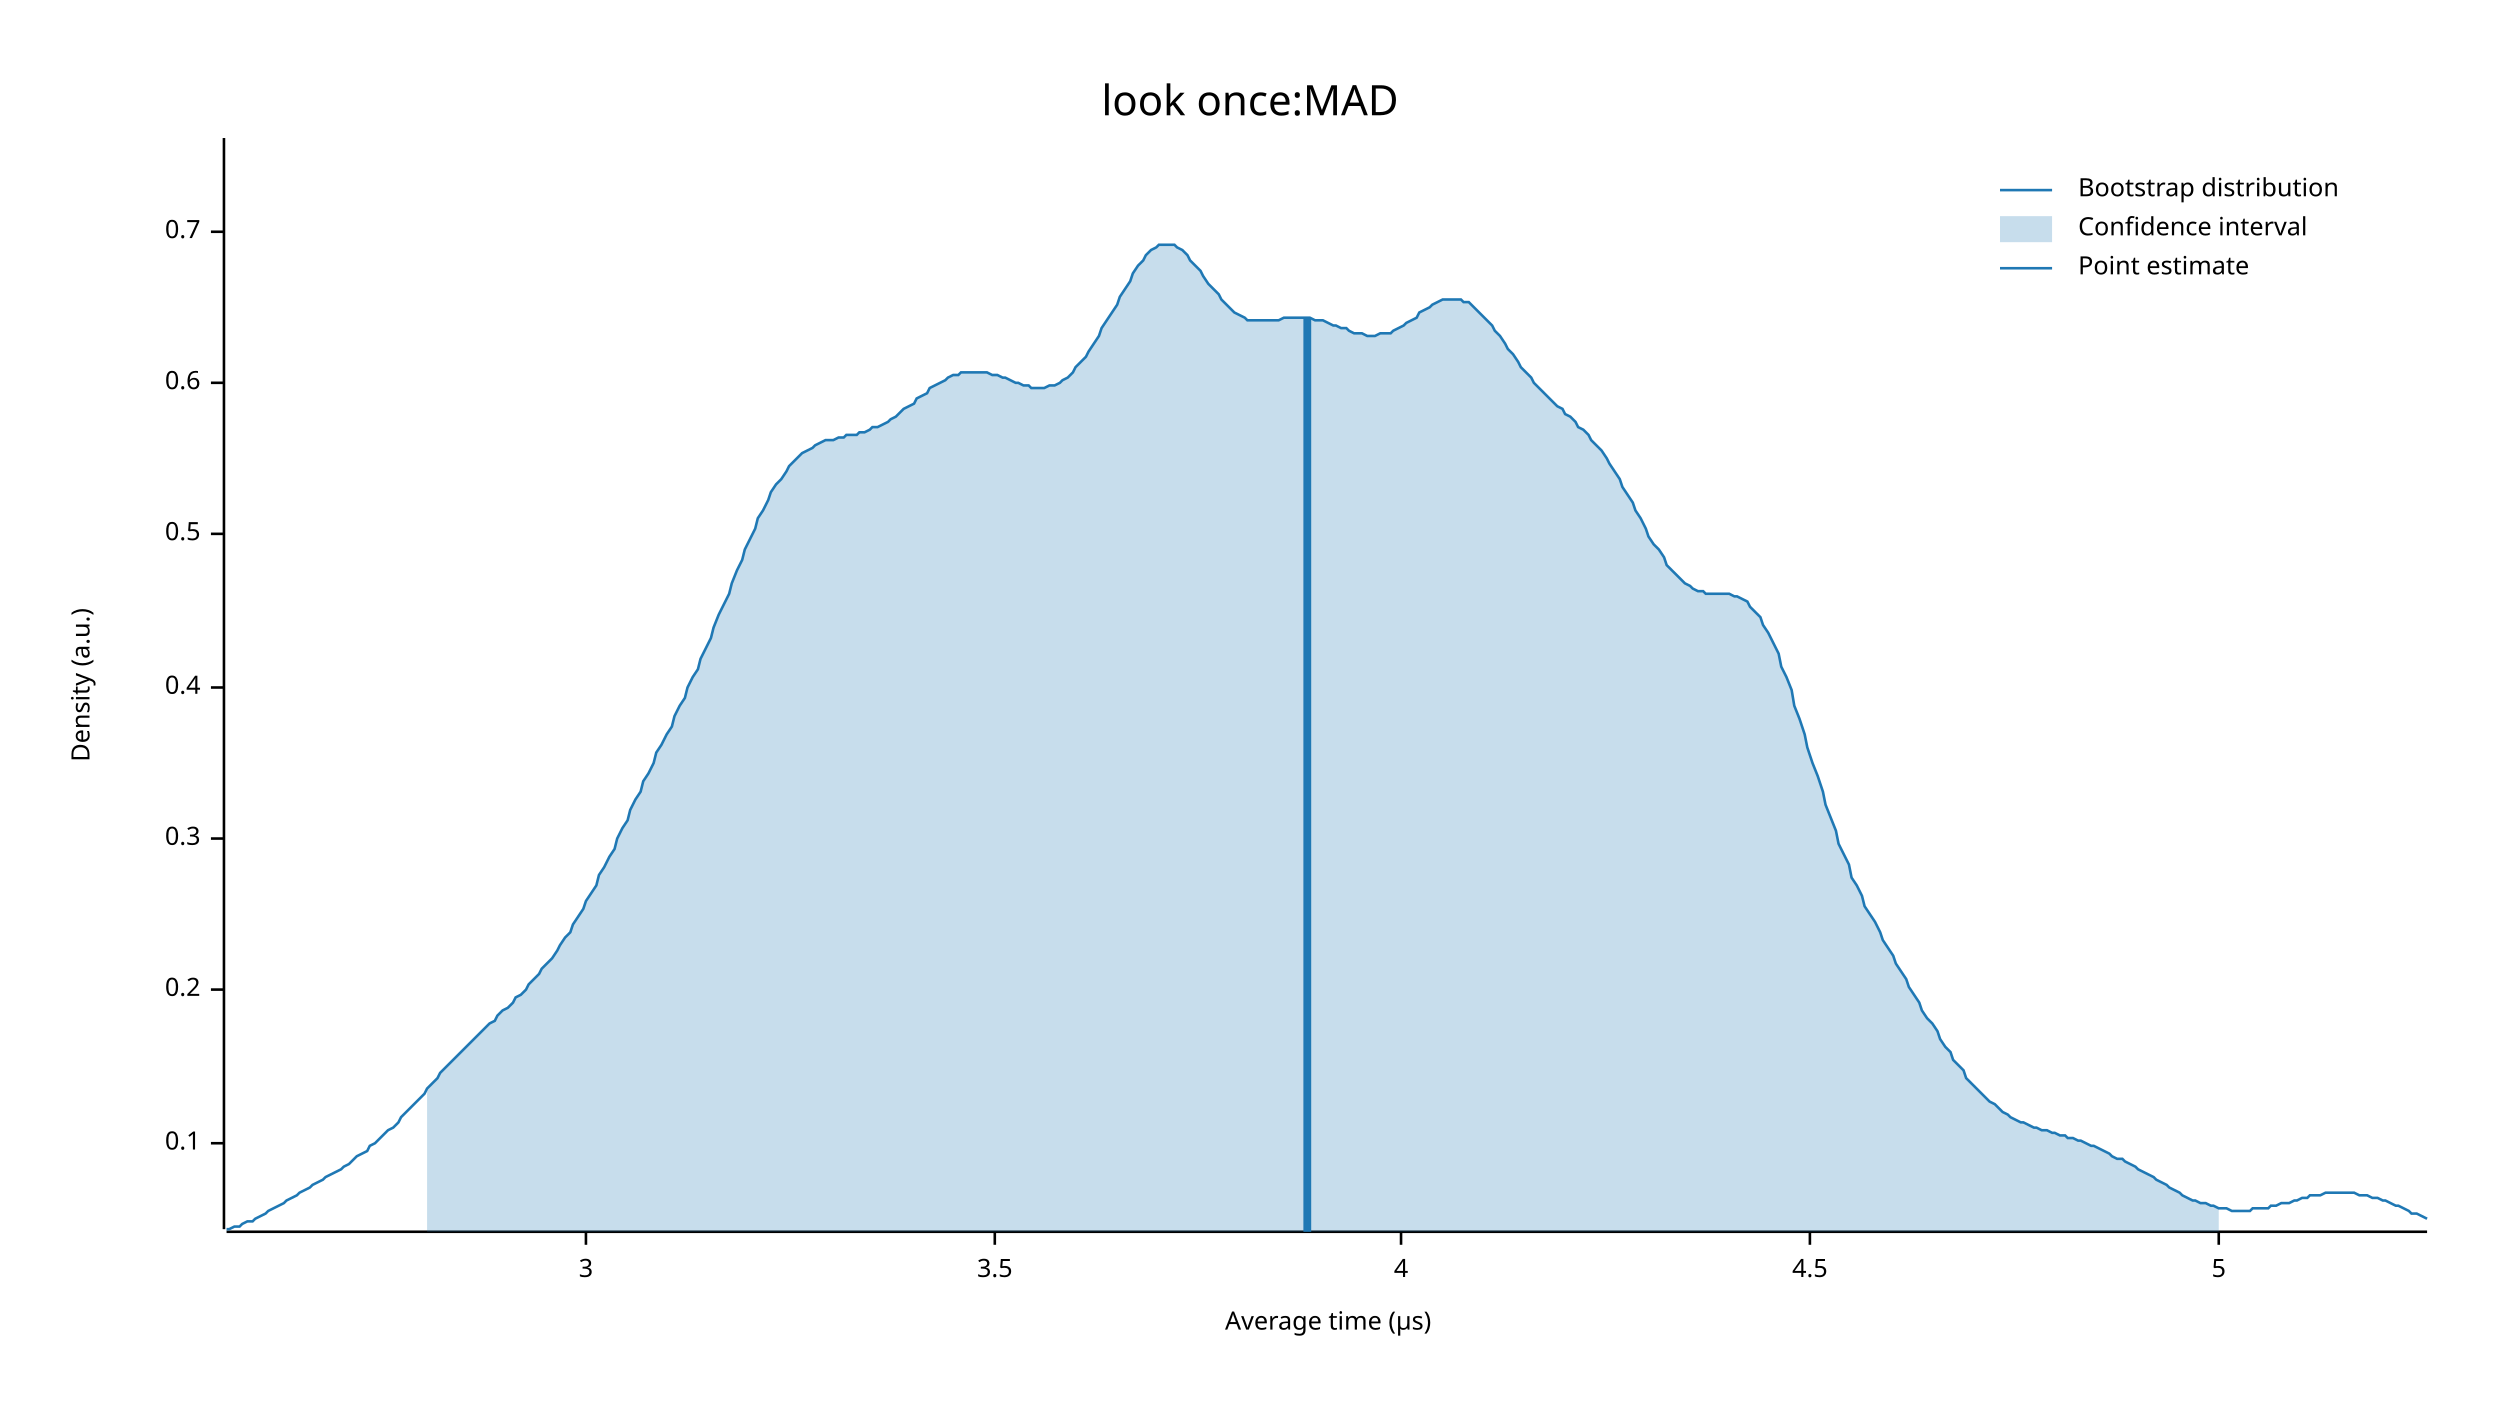
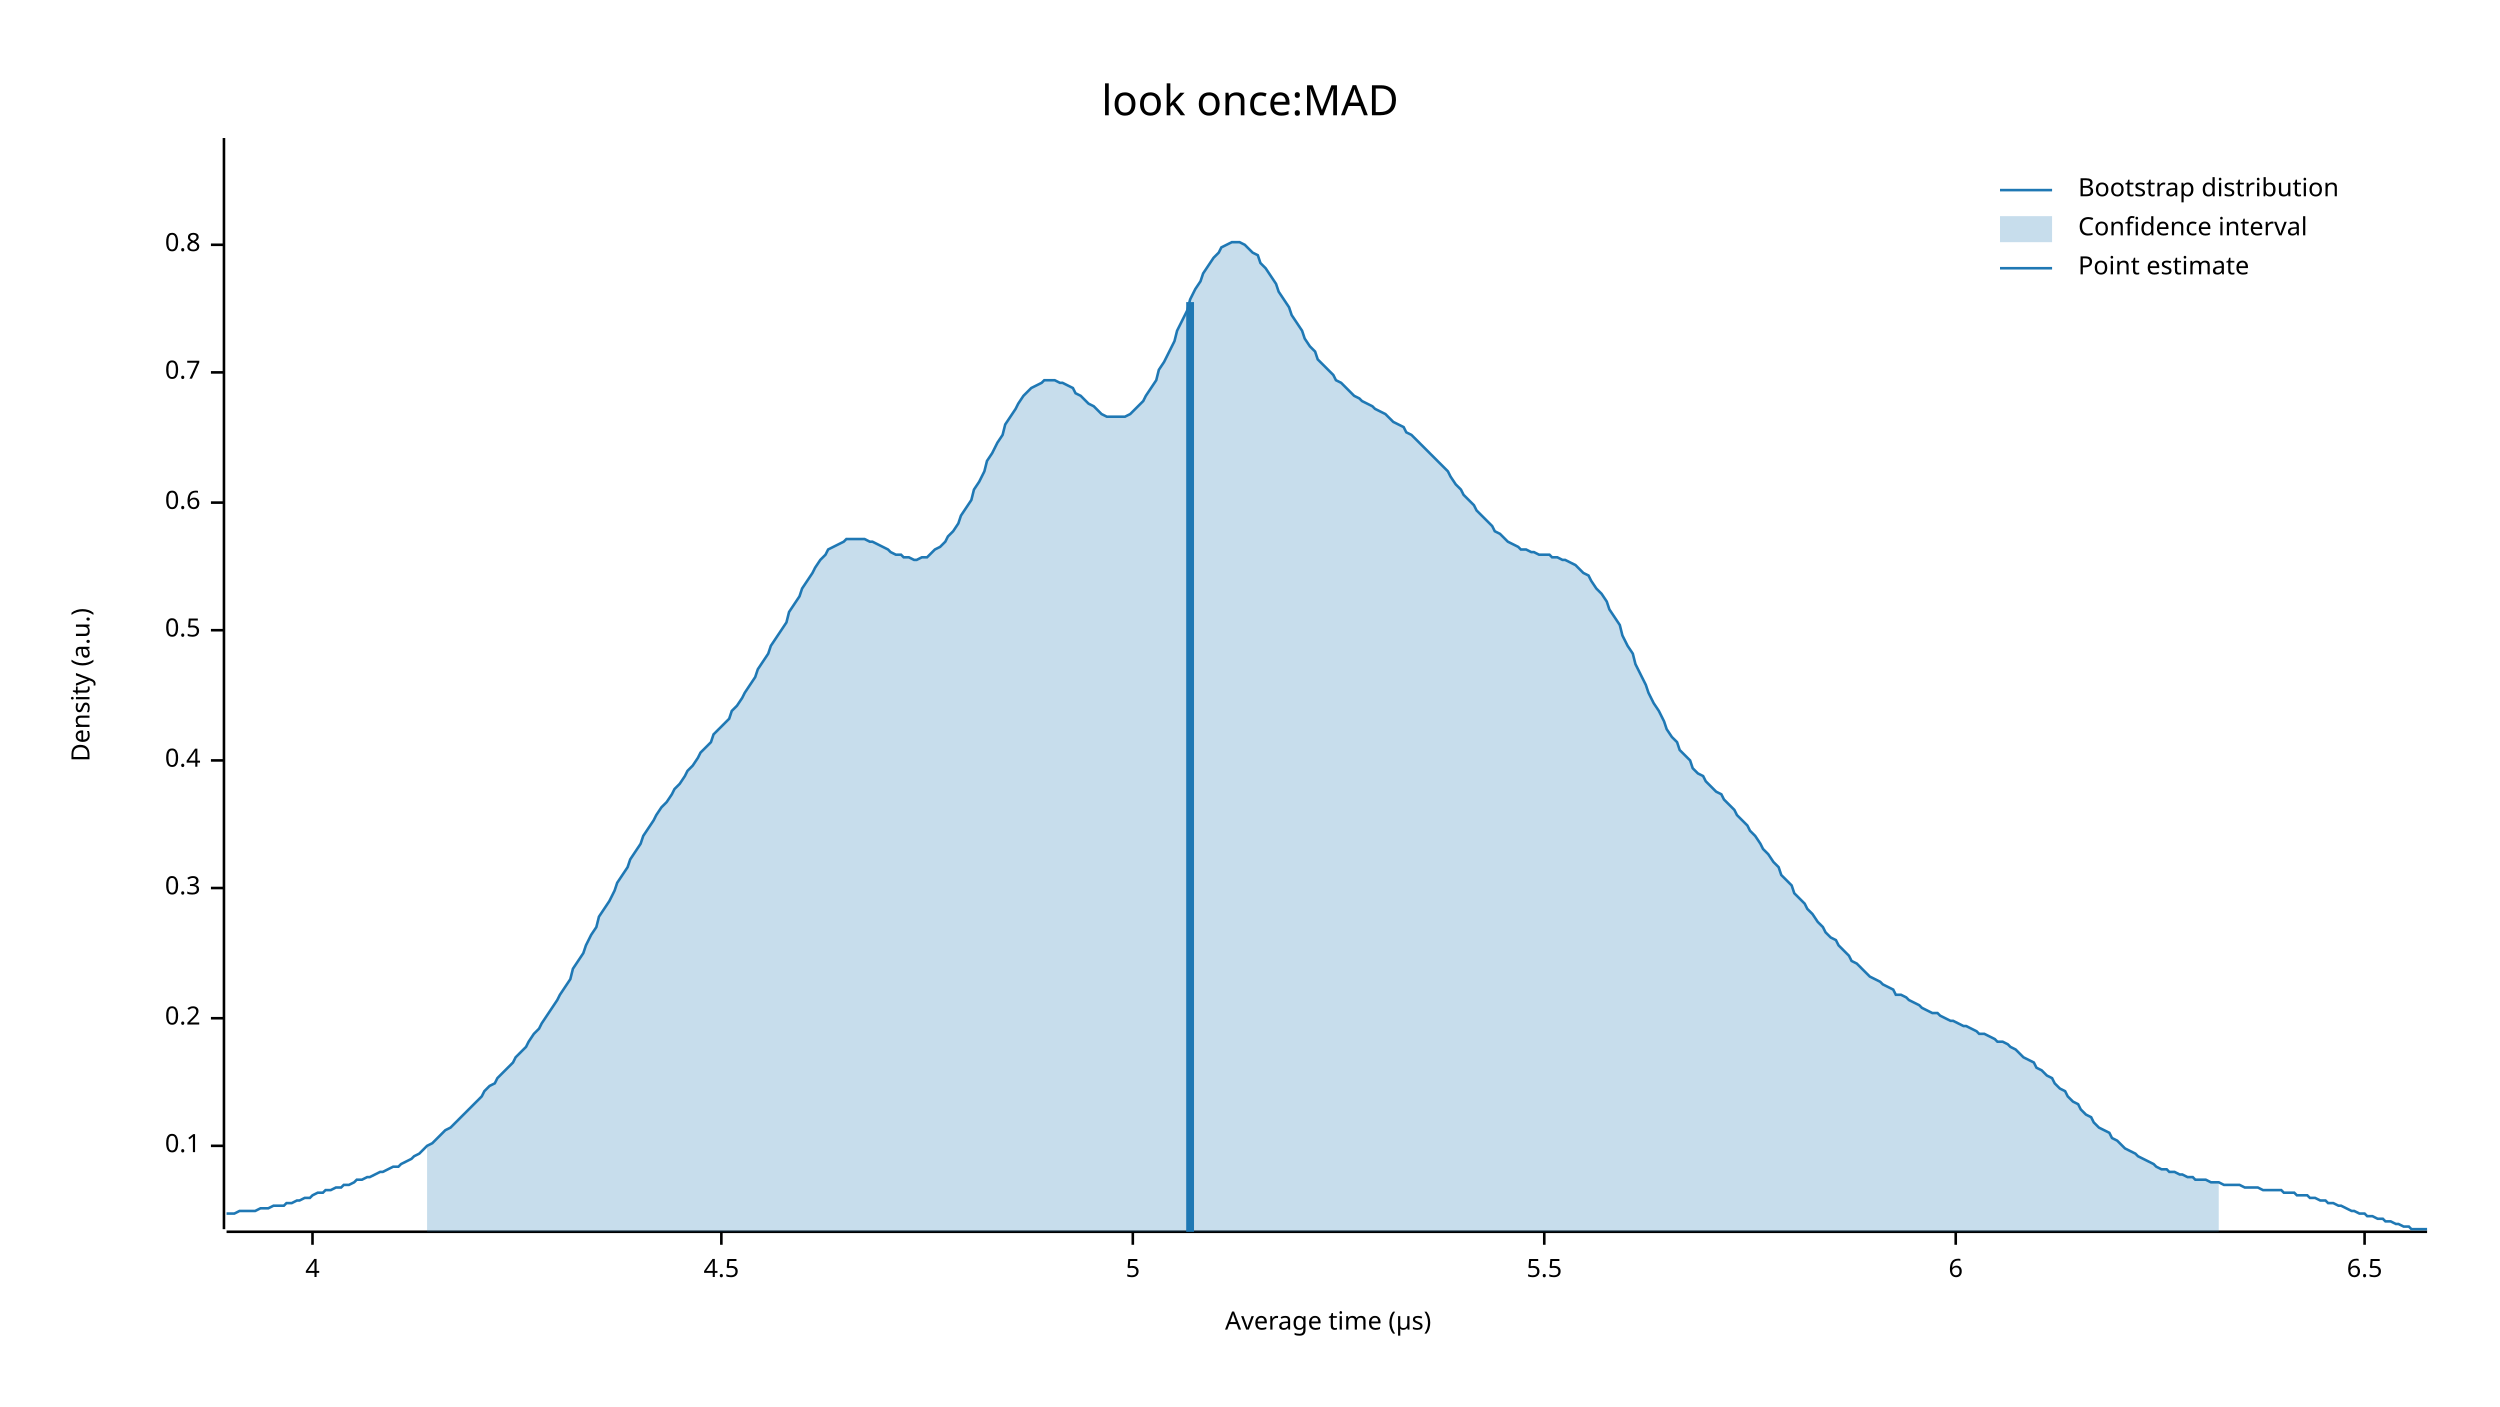
<svg xmlns="http://www.w3.org/2000/svg" width="960" height="540" viewBox="0 0 960 540">
  <text x="480" y="32" dy="0.76em" text-anchor="middle" font-family="sans-serif" font-size="16.129" opacity="1" fill="#000000">
look once:MAD
</text>
  <text x="27" y="263" dy="0.76em" text-anchor="middle" font-family="sans-serif" font-size="9.677" opacity="1" fill="#000000" transform="rotate(270, 27, 263)">
Density (a.u.)
</text>
  <text x="510" y="513" dy="-0.5ex" text-anchor="middle" font-family="sans-serif" font-size="9.677" opacity="1" fill="#000000">
Average time (µs)
</text>
  <polyline fill="none" opacity="1" stroke="#000000" stroke-width="1" points="86,53 86,472 " />
-   <text x="77" y="439" dy="0.5ex" text-anchor="end" font-family="sans-serif" font-size="9.677" opacity="1" fill="#000000">
+   <text x="77" y="440" dy="0.5ex" text-anchor="end" font-family="sans-serif" font-size="9.677" opacity="1" fill="#000000">
0.1
</text>
-   <polyline fill="none" opacity="1" stroke="#000000" stroke-width="1" points="81,439 86,439 " />
-   <text x="77" y="380" dy="0.5ex" text-anchor="end" font-family="sans-serif" font-size="9.677" opacity="1" fill="#000000">
+   <polyline fill="none" opacity="1" stroke="#000000" stroke-width="1" points="81,440 86,440 " />
+   <text x="77" y="391" dy="0.5ex" text-anchor="end" font-family="sans-serif" font-size="9.677" opacity="1" fill="#000000">
0.2
</text>
-   <polyline fill="none" opacity="1" stroke="#000000" stroke-width="1" points="81,380 86,380 " />
-   <text x="77" y="322" dy="0.5ex" text-anchor="end" font-family="sans-serif" font-size="9.677" opacity="1" fill="#000000">
+   <polyline fill="none" opacity="1" stroke="#000000" stroke-width="1" points="81,391 86,391 " />
+   <text x="77" y="341" dy="0.5ex" text-anchor="end" font-family="sans-serif" font-size="9.677" opacity="1" fill="#000000">
0.3
</text>
-   <polyline fill="none" opacity="1" stroke="#000000" stroke-width="1" points="81,322 86,322 " />
-   <text x="77" y="264" dy="0.5ex" text-anchor="end" font-family="sans-serif" font-size="9.677" opacity="1" fill="#000000">
+   <polyline fill="none" opacity="1" stroke="#000000" stroke-width="1" points="81,341 86,341 " />
+   <text x="77" y="292" dy="0.5ex" text-anchor="end" font-family="sans-serif" font-size="9.677" opacity="1" fill="#000000">
0.4
</text>
-   <polyline fill="none" opacity="1" stroke="#000000" stroke-width="1" points="81,264 86,264 " />
-   <text x="77" y="205" dy="0.5ex" text-anchor="end" font-family="sans-serif" font-size="9.677" opacity="1" fill="#000000">
+   <polyline fill="none" opacity="1" stroke="#000000" stroke-width="1" points="81,292 86,292 " />
+   <text x="77" y="242" dy="0.5ex" text-anchor="end" font-family="sans-serif" font-size="9.677" opacity="1" fill="#000000">
0.5
</text>
-   <polyline fill="none" opacity="1" stroke="#000000" stroke-width="1" points="81,205 86,205 " />
-   <text x="77" y="147" dy="0.5ex" text-anchor="end" font-family="sans-serif" font-size="9.677" opacity="1" fill="#000000">
+   <polyline fill="none" opacity="1" stroke="#000000" stroke-width="1" points="81,242 86,242 " />
+   <text x="77" y="193" dy="0.5ex" text-anchor="end" font-family="sans-serif" font-size="9.677" opacity="1" fill="#000000">
0.6
</text>
-   <polyline fill="none" opacity="1" stroke="#000000" stroke-width="1" points="81,147 86,147 " />
-   <text x="77" y="89" dy="0.5ex" text-anchor="end" font-family="sans-serif" font-size="9.677" opacity="1" fill="#000000">
+   <polyline fill="none" opacity="1" stroke="#000000" stroke-width="1" points="81,193 86,193 " />
+   <text x="77" y="143" dy="0.5ex" text-anchor="end" font-family="sans-serif" font-size="9.677" opacity="1" fill="#000000">
0.7
</text>
-   <polyline fill="none" opacity="1" stroke="#000000" stroke-width="1" points="81,89 86,89 " />
+   <polyline fill="none" opacity="1" stroke="#000000" stroke-width="1" points="81,143 86,143 " />
+   <text x="77" y="94" dy="0.5ex" text-anchor="end" font-family="sans-serif" font-size="9.677" opacity="1" fill="#000000">
+ 0.8
+ </text>
+   <polyline fill="none" opacity="1" stroke="#000000" stroke-width="1" points="81,94 86,94 " />
  <polyline fill="none" opacity="1" stroke="#000000" stroke-width="1" points="87,473 932,473 " />
-   <text x="225" y="483" dy="0.76em" text-anchor="middle" font-family="sans-serif" font-size="9.677" opacity="1" fill="#000000">
- 3
- </text>
-   <polyline fill="none" opacity="1" stroke="#000000" stroke-width="1" points="225,473 225,478 " />
-   <text x="382" y="483" dy="0.76em" text-anchor="middle" font-family="sans-serif" font-size="9.677" opacity="1" fill="#000000">
- 3.5
- </text>
-   <polyline fill="none" opacity="1" stroke="#000000" stroke-width="1" points="382,473 382,478 " />
-   <text x="538" y="483" dy="0.76em" text-anchor="middle" font-family="sans-serif" font-size="9.677" opacity="1" fill="#000000">
+   <text x="120" y="483" dy="0.76em" text-anchor="middle" font-family="sans-serif" font-size="9.677" opacity="1" fill="#000000">
4
</text>
-   <polyline fill="none" opacity="1" stroke="#000000" stroke-width="1" points="538,473 538,478 " />
-   <text x="695" y="483" dy="0.76em" text-anchor="middle" font-family="sans-serif" font-size="9.677" opacity="1" fill="#000000">
+   <polyline fill="none" opacity="1" stroke="#000000" stroke-width="1" points="120,473 120,478 " />
+   <text x="277" y="483" dy="0.76em" text-anchor="middle" font-family="sans-serif" font-size="9.677" opacity="1" fill="#000000">
4.5
</text>
-   <polyline fill="none" opacity="1" stroke="#000000" stroke-width="1" points="695,473 695,478 " />
-   <text x="852" y="483" dy="0.76em" text-anchor="middle" font-family="sans-serif" font-size="9.677" opacity="1" fill="#000000">
+   <polyline fill="none" opacity="1" stroke="#000000" stroke-width="1" points="277,473 277,478 " />
+   <text x="435" y="483" dy="0.76em" text-anchor="middle" font-family="sans-serif" font-size="9.677" opacity="1" fill="#000000">
5
</text>
-   <polyline fill="none" opacity="1" stroke="#000000" stroke-width="1" points="852,473 852,478 " />
-   <polyline fill="none" opacity="1" stroke="#1F78B4" stroke-width="1" points="87,472 88,472 90,471 92,471 93,470 95,469 97,469 98,468 100,467 102,466 103,465 105,464 107,463 109,462 110,461 112,460 114,459 115,458 117,457 119,456 120,455 122,454 124,453 125,452 127,451 129,450 131,449 132,448 134,447 136,445 137,444 139,443 141,442 142,440 144,439 146,437 147,436 149,434 151,433 153,431 154,429 156,427 158,425 159,424 161,422 163,420 164,418 166,416 168,414 169,412 171,410 173,408 175,406 176,405 178,403 180,401 181,400 183,398 185,396 186,395 188,393 190,392 191,390 193,388 195,387 197,385 198,383 200,382 202,380 203,378 205,376 207,374 208,372 210,370 212,368 214,365 215,363 217,360 219,358 220,355 222,352 224,349 225,346 227,343 229,340 230,336 232,333 234,329 236,326 237,322 239,318 241,315 242,311 244,307 246,304 247,300 249,297 251,293 252,289 254,286 256,282 258,279 259,275 261,271 263,268 264,264 266,260 268,257 269,253 271,249 273,245 274,241 276,236 278,232 280,228 281,224 283,219 285,215 286,211 288,207 290,203 291,199 293,196 295,192 296,189 298,186 300,184 302,181 303,179 305,177 307,175 308,174 310,173 312,172 313,171 315,170 317,169 318,169 320,169 322,168 324,168 325,167 327,167 329,167 330,166 332,166 334,165 335,164 337,164 339,163 341,162 342,161 344,160 346,158 347,157 349,156 351,155 352,153 354,152 356,151 357,149 359,148 361,147 363,146 364,145 366,144 368,144 369,143 371,143 373,143 374,143 376,143 378,143 379,143 381,144 383,144 385,145 386,145 388,146 390,147 391,147 393,148 395,148 396,149 398,149 400,149 401,149 403,148 405,148 407,147 408,146 410,145 412,143 413,141 415,139 417,137 418,135 420,132 422,129 423,126 425,123 427,120 429,117 430,114 432,111 434,108 435,105 437,102 439,100 440,98 442,96 444,95 445,94 447,94 449,94 451,94 452,95 454,96 456,98 457,100 459,102 461,104 462,106 464,109 466,111 468,113 469,115 471,117 473,119 474,120 476,121 478,122 479,123 481,123 483,123 484,123 486,123 488,123 490,123 491,123 493,122 495,122 496,122 498,122 500,122 501,122 503,122 505,123 506,123 508,123 510,124 512,125 513,125 515,126 517,126 518,127 520,128 522,128 523,128 525,129 527,129 528,129 530,128 532,128 534,128 535,127 537,126 539,125 540,124 542,123 544,122 545,120 547,119 549,118 550,117 552,116 554,115 556,115 557,115 559,115 561,115 562,116 564,116 566,118 567,119 569,121 571,123 573,125 574,127 576,129 578,132 579,134 581,136 583,139 584,141 586,143 588,145 589,147 591,149 593,151 595,153 596,154 598,156 600,157 601,159 603,160 605,162 606,164 608,165 610,167 611,169 613,171 615,173 617,176 618,178 620,181 622,184 623,187 625,190 627,193 628,196 630,199 632,203 633,206 635,209 637,211 639,214 640,217 642,219 644,221 645,222 647,224 649,225 650,226 652,227 654,227 655,228 657,228 659,228 661,228 662,228 664,228 666,229 667,229 669,230 671,231 672,233 674,235 676,237 677,240 679,243 681,247 683,251 684,256 686,260 688,265 689,271 691,276 693,282 694,287 696,293 698,298 700,304 701,309 703,314 705,319 706,324 708,328 710,332 711,337 713,340 715,344 716,348 718,351 720,354 722,358 723,361 725,364 727,367 728,370 730,373 732,376 733,379 735,382 737,385 738,388 740,391 742,393 744,396 745,399 747,402 749,404 750,407 752,409 754,411 755,414 757,416 759,418 760,419 762,421 764,423 766,424 767,425 769,427 771,428 772,429 774,430 776,431 777,431 779,432 781,433 782,433 784,434 786,434 788,435 789,435 791,436 793,436 794,437 796,437 798,438 799,438 801,439 803,440 804,440 806,441 808,442 810,443 811,444 813,445 815,445 816,446 818,447 820,448 821,449 823,450 825,451 827,452 828,453 830,454 832,455 833,456 835,457 837,458 838,459 840,460 842,461 843,461 845,462 847,462 849,463 850,463 852,464 854,464 855,464 857,465 859,465 860,465 862,465 864,465 865,464 867,464 869,464 871,464 872,463 874,463 876,462 877,462 879,462 881,461 882,461 884,460 886,460 887,459 889,459 891,459 893,458 894,458 896,458 898,458 899,458 901,458 903,458 904,458 906,459 908,459 909,459 911,460 913,460 915,461 916,461 918,462 920,463 921,463 923,464 925,465 926,466 928,466 930,467 932,468 " />
-   <polygon opacity="0.25" fill="#1F78B4" points="164,418 166,416 168,414 169,412 171,410 173,408 175,406 176,405 178,403 180,401 181,400 183,398 185,396 186,395 188,393 190,392 191,390 193,388 195,387 197,385 198,383 200,382 202,380 203,378 205,376 207,374 208,372 210,370 212,368 214,365 215,363 217,360 219,358 220,355 222,352 224,349 225,346 227,343 229,340 230,336 232,333 234,329 236,326 237,322 239,318 241,315 242,311 244,307 246,304 247,300 249,297 251,293 252,289 254,286 256,282 258,279 259,275 261,271 263,268 264,264 266,260 268,257 269,253 271,249 273,245 274,241 276,236 278,232 280,228 281,224 283,219 285,215 286,211 288,207 290,203 291,199 293,196 295,192 296,189 298,186 300,184 302,181 303,179 305,177 307,175 308,174 310,173 312,172 313,171 315,170 317,169 318,169 320,169 322,168 324,168 325,167 327,167 329,167 330,166 332,166 334,165 335,164 337,164 339,163 341,162 342,161 344,160 346,158 347,157 349,156 351,155 352,153 354,152 356,151 357,149 359,148 361,147 363,146 364,145 366,144 368,144 369,143 371,143 373,143 374,143 376,143 378,143 379,143 381,144 383,144 385,145 386,145 388,146 390,147 391,147 393,148 395,148 396,149 398,149 400,149 401,149 403,148 405,148 407,147 408,146 410,145 412,143 413,141 415,139 417,137 418,135 420,132 422,129 423,126 425,123 427,120 429,117 430,114 432,111 434,108 435,105 437,102 439,100 440,98 442,96 444,95 445,94 447,94 449,94 451,94 452,95 454,96 456,98 457,100 459,102 461,104 462,106 464,109 466,111 468,113 469,115 471,117 473,119 474,120 476,121 478,122 479,123 481,123 483,123 484,123 486,123 488,123 490,123 491,123 493,122 495,122 496,122 498,122 500,122 501,122 503,122 505,123 506,123 508,123 510,124 512,125 513,125 515,126 517,126 518,127 520,128 522,128 523,128 525,129 527,129 528,129 530,128 532,128 534,128 535,127 537,126 539,125 540,124 542,123 544,122 545,120 547,119 549,118 550,117 552,116 554,115 556,115 557,115 559,115 561,115 562,116 564,116 566,118 567,119 569,121 571,123 573,125 574,127 576,129 578,132 579,134 581,136 583,139 584,141 586,143 588,145 589,147 591,149 593,151 595,153 596,154 598,156 600,157 601,159 603,160 605,162 606,164 608,165 610,167 611,169 613,171 615,173 617,176 618,178 620,181 622,184 623,187 625,190 627,193 628,196 630,199 632,203 633,206 635,209 637,211 639,214 640,217 642,219 644,221 645,222 647,224 649,225 650,226 652,227 654,227 655,228 657,228 659,228 661,228 662,228 664,228 666,229 667,229 669,230 671,231 672,233 674,235 676,237 677,240 679,243 681,247 683,251 684,256 686,260 688,265 689,271 691,276 693,282 694,287 696,293 698,298 700,304 701,309 703,314 705,319 706,324 708,328 710,332 711,337 713,340 715,344 716,348 718,351 720,354 722,358 723,361 725,364 727,367 728,370 730,373 732,376 733,379 735,382 737,385 738,388 740,391 742,393 744,396 745,399 747,402 749,404 750,407 752,409 754,411 755,414 757,416 759,418 760,419 762,421 764,423 766,424 767,425 769,427 771,428 772,429 774,430 776,431 777,431 779,432 781,433 782,433 784,434 786,434 788,435 789,435 791,436 793,436 794,437 796,437 798,438 799,438 801,439 803,440 804,440 806,441 808,442 810,443 811,444 813,445 815,445 816,446 818,447 820,448 821,449 823,450 825,451 827,452 828,453 830,454 832,455 833,456 835,457 837,458 838,459 840,460 842,461 843,461 845,462 847,462 849,463 850,463 852,464 852,473 164,473 " />
-   <polyline fill="none" opacity="1" stroke="#1F78B4" stroke-width="3" points="502,473 502,122 " />
+   <polyline fill="none" opacity="1" stroke="#000000" stroke-width="1" points="435,473 435,478 " />
+   <text x="593" y="483" dy="0.76em" text-anchor="middle" font-family="sans-serif" font-size="9.677" opacity="1" fill="#000000">
+ 5.5
+ </text>
+   <polyline fill="none" opacity="1" stroke="#000000" stroke-width="1" points="593,473 593,478 " />
+   <text x="751" y="483" dy="0.76em" text-anchor="middle" font-family="sans-serif" font-size="9.677" opacity="1" fill="#000000">
+ 6
+ </text>
+   <polyline fill="none" opacity="1" stroke="#000000" stroke-width="1" points="751,473 751,478 " />
+   <text x="908" y="483" dy="0.76em" text-anchor="middle" font-family="sans-serif" font-size="9.677" opacity="1" fill="#000000">
+ 6.5
+ </text>
+   <polyline fill="none" opacity="1" stroke="#000000" stroke-width="1" points="908,473 908,478 " />
+   <polyline fill="none" opacity="1" stroke="#1F78B4" stroke-width="1" points="87,466 88,466 90,466 92,465 93,465 95,465 97,465 98,465 100,464 102,464 103,464 105,463 107,463 109,463 110,462 112,462 114,461 115,461 117,460 119,460 120,459 122,458 124,458 125,457 127,457 129,456 131,456 132,455 134,455 136,454 137,453 139,453 141,452 142,452 144,451 146,450 147,450 149,449 151,448 153,448 154,447 156,446 158,445 159,444 161,443 163,441 164,440 166,439 168,437 169,436 171,434 173,433 175,431 176,430 178,428 180,426 181,425 183,423 185,421 186,419 188,417 190,416 191,414 193,412 195,410 197,408 198,406 200,404 202,402 203,400 205,397 207,395 208,393 210,390 212,387 214,384 215,382 217,379 219,376 220,372 222,369 224,366 225,363 227,359 229,356 230,352 232,349 234,346 236,342 237,339 239,336 241,333 242,330 244,327 246,324 247,321 249,318 251,315 252,313 254,310 256,308 258,305 259,303 261,301 263,298 264,296 266,294 268,291 269,289 271,287 273,285 274,282 276,280 278,278 280,276 281,273 283,271 285,268 286,266 288,263 290,260 291,257 293,254 295,251 296,248 298,245 300,242 302,239 303,235 305,232 307,229 308,226 310,223 312,220 313,218 315,215 317,213 318,211 320,210 322,209 324,208 325,207 327,207 329,207 330,207 332,207 334,208 335,208 337,209 339,210 341,211 342,212 344,213 346,213 347,214 349,214 351,215 352,215 354,214 356,214 357,213 359,211 361,210 363,208 364,206 366,204 368,201 369,198 371,195 373,192 374,188 376,185 378,181 379,177 381,174 383,170 385,167 386,163 388,160 390,157 391,155 393,152 395,150 396,149 398,148 400,147 401,146 403,146 405,146 407,147 408,147 410,148 412,149 413,151 415,152 417,154 418,155 420,156 422,158 423,159 425,160 427,160 429,160 430,160 432,160 434,159 435,158 437,156 439,154 440,152 442,149 444,146 445,142 447,139 449,135 451,131 452,127 454,123 456,119 457,115 459,111 461,108 462,105 464,102 466,99 468,97 469,95 471,94 473,93 474,93 476,93 478,94 479,95 481,97 483,98 484,101 486,103 488,106 490,109 491,112 493,115 495,118 496,121 498,124 500,127 501,130 503,133 505,135 506,138 508,140 510,142 512,144 513,146 515,147 517,149 518,150 520,152 522,153 523,154 525,155 527,156 528,157 530,158 532,159 534,161 535,162 537,163 539,164 540,166 542,167 544,169 545,170 547,172 549,174 550,175 552,177 554,179 556,181 557,183 559,186 561,188 562,190 564,192 566,194 567,196 569,198 571,200 573,202 574,204 576,205 578,207 579,208 581,209 583,210 584,211 586,211 588,212 589,212 591,213 593,213 595,213 596,214 598,214 600,215 601,215 603,216 605,217 606,218 608,220 610,221 611,223 613,226 615,228 617,231 618,234 620,237 622,240 623,244 625,248 627,251 628,255 630,259 632,263 633,266 635,270 637,273 639,277 640,280 642,283 644,285 645,288 647,290 649,292 650,295 652,297 654,298 655,300 657,302 659,304 661,305 662,307 664,309 666,311 667,313 669,315 671,317 672,319 674,321 676,324 677,326 679,328 681,331 683,333 684,336 686,338 688,340 689,343 691,345 693,347 694,349 696,351 698,354 700,356 701,358 703,360 705,361 706,363 708,365 710,367 711,369 713,370 715,372 716,373 718,375 720,376 722,377 723,378 725,379 727,380 728,382 730,382 732,383 733,384 735,385 737,386 738,387 740,388 742,389 744,389 745,390 747,391 749,392 750,392 752,393 754,394 755,394 757,395 759,396 760,397 762,397 764,398 766,399 767,400 769,400 771,401 772,402 774,403 776,405 777,406 779,407 781,408 782,410 784,411 786,413 788,414 789,416 791,418 793,419 794,421 796,423 798,424 799,426 801,428 803,429 804,431 806,433 808,434 810,435 811,437 813,438 815,440 816,441 818,442 820,443 821,444 823,445 825,446 827,447 828,448 830,449 832,449 833,450 835,450 837,451 838,451 840,452 842,452 843,453 845,453 847,453 849,454 850,454 852,454 854,455 855,455 857,455 859,455 860,455 862,456 864,456 865,456 867,456 869,457 871,457 872,457 874,457 876,457 877,458 879,458 881,458 882,459 884,459 886,459 887,460 889,460 891,461 893,461 894,462 896,462 898,463 899,463 901,464 903,465 904,465 906,466 908,466 909,467 911,467 913,468 915,468 916,469 918,469 920,470 921,470 923,471 925,471 926,472 928,472 930,472 932,472 " />
+   <polygon opacity="0.25" fill="#1F78B4" points="164,440 166,439 168,437 169,436 171,434 173,433 175,431 176,430 178,428 180,426 181,425 183,423 185,421 186,419 188,417 190,416 191,414 193,412 195,410 197,408 198,406 200,404 202,402 203,400 205,397 207,395 208,393 210,390 212,387 214,384 215,382 217,379 219,376 220,372 222,369 224,366 225,363 227,359 229,356 230,352 232,349 234,346 236,342 237,339 239,336 241,333 242,330 244,327 246,324 247,321 249,318 251,315 252,313 254,310 256,308 258,305 259,303 261,301 263,298 264,296 266,294 268,291 269,289 271,287 273,285 274,282 276,280 278,278 280,276 281,273 283,271 285,268 286,266 288,263 290,260 291,257 293,254 295,251 296,248 298,245 300,242 302,239 303,235 305,232 307,229 308,226 310,223 312,220 313,218 315,215 317,213 318,211 320,210 322,209 324,208 325,207 327,207 329,207 330,207 332,207 334,208 335,208 337,209 339,210 341,211 342,212 344,213 346,213 347,214 349,214 351,215 352,215 354,214 356,214 357,213 359,211 361,210 363,208 364,206 366,204 368,201 369,198 371,195 373,192 374,188 376,185 378,181 379,177 381,174 383,170 385,167 386,163 388,160 390,157 391,155 393,152 395,150 396,149 398,148 400,147 401,146 403,146 405,146 407,147 408,147 410,148 412,149 413,151 415,152 417,154 418,155 420,156 422,158 423,159 425,160 427,160 429,160 430,160 432,160 434,159 435,158 437,156 439,154 440,152 442,149 444,146 445,142 447,139 449,135 451,131 452,127 454,123 456,119 457,115 459,111 461,108 462,105 464,102 466,99 468,97 469,95 471,94 473,93 474,93 476,93 478,94 479,95 481,97 483,98 484,101 486,103 488,106 490,109 491,112 493,115 495,118 496,121 498,124 500,127 501,130 503,133 505,135 506,138 508,140 510,142 512,144 513,146 515,147 517,149 518,150 520,152 522,153 523,154 525,155 527,156 528,157 530,158 532,159 534,161 535,162 537,163 539,164 540,166 542,167 544,169 545,170 547,172 549,174 550,175 552,177 554,179 556,181 557,183 559,186 561,188 562,190 564,192 566,194 567,196 569,198 571,200 573,202 574,204 576,205 578,207 579,208 581,209 583,210 584,211 586,211 588,212 589,212 591,213 593,213 595,213 596,214 598,214 600,215 601,215 603,216 605,217 606,218 608,220 610,221 611,223 613,226 615,228 617,231 618,234 620,237 622,240 623,244 625,248 627,251 628,255 630,259 632,263 633,266 635,270 637,273 639,277 640,280 642,283 644,285 645,288 647,290 649,292 650,295 652,297 654,298 655,300 657,302 659,304 661,305 662,307 664,309 666,311 667,313 669,315 671,317 672,319 674,321 676,324 677,326 679,328 681,331 683,333 684,336 686,338 688,340 689,343 691,345 693,347 694,349 696,351 698,354 700,356 701,358 703,360 705,361 706,363 708,365 710,367 711,369 713,370 715,372 716,373 718,375 720,376 722,377 723,378 725,379 727,380 728,382 730,382 732,383 733,384 735,385 737,386 738,387 740,388 742,389 744,389 745,390 747,391 749,392 750,392 752,393 754,394 755,394 757,395 759,396 760,397 762,397 764,398 766,399 767,400 769,400 771,401 772,402 774,403 776,405 777,406 779,407 781,408 782,410 784,411 786,413 788,414 789,416 791,418 793,419 794,421 796,423 798,424 799,426 801,428 803,429 804,431 806,433 808,434 810,435 811,437 813,438 815,440 816,441 818,442 820,443 821,444 823,445 825,446 827,447 828,448 830,449 832,449 833,450 835,450 837,451 838,451 840,452 842,452 843,453 845,453 847,453 849,454 850,454 852,454 852,473 164,473 " />
+   <polyline fill="none" opacity="1" stroke="#1F78B4" stroke-width="3" points="457,473 457,116 " />
  <text x="798" y="68" dy="0.76em" text-anchor="start" font-family="sans-serif" font-size="9.677" opacity="1" fill="#000000">
Bootstrap distribution
</text>
  <text x="798" y="83" dy="0.76em" text-anchor="start" font-family="sans-serif" font-size="9.677" opacity="1" fill="#000000">
Confidence interval
</text>
  <text x="798" y="98" dy="0.76em" text-anchor="start" font-family="sans-serif" font-size="9.677" opacity="1" fill="#000000">
Point estimate
</text>
  <polyline fill="none" opacity="1" stroke="#1F78B4" stroke-width="1" points="768,73 788,73 " />
  <rect x="768" y="83" width="20" height="10" opacity="0.25" fill="#1F78B4" stroke="none" />
  <polyline fill="none" opacity="1" stroke="#1F78B4" stroke-width="1" points="768,103 788,103 " />
</svg>
